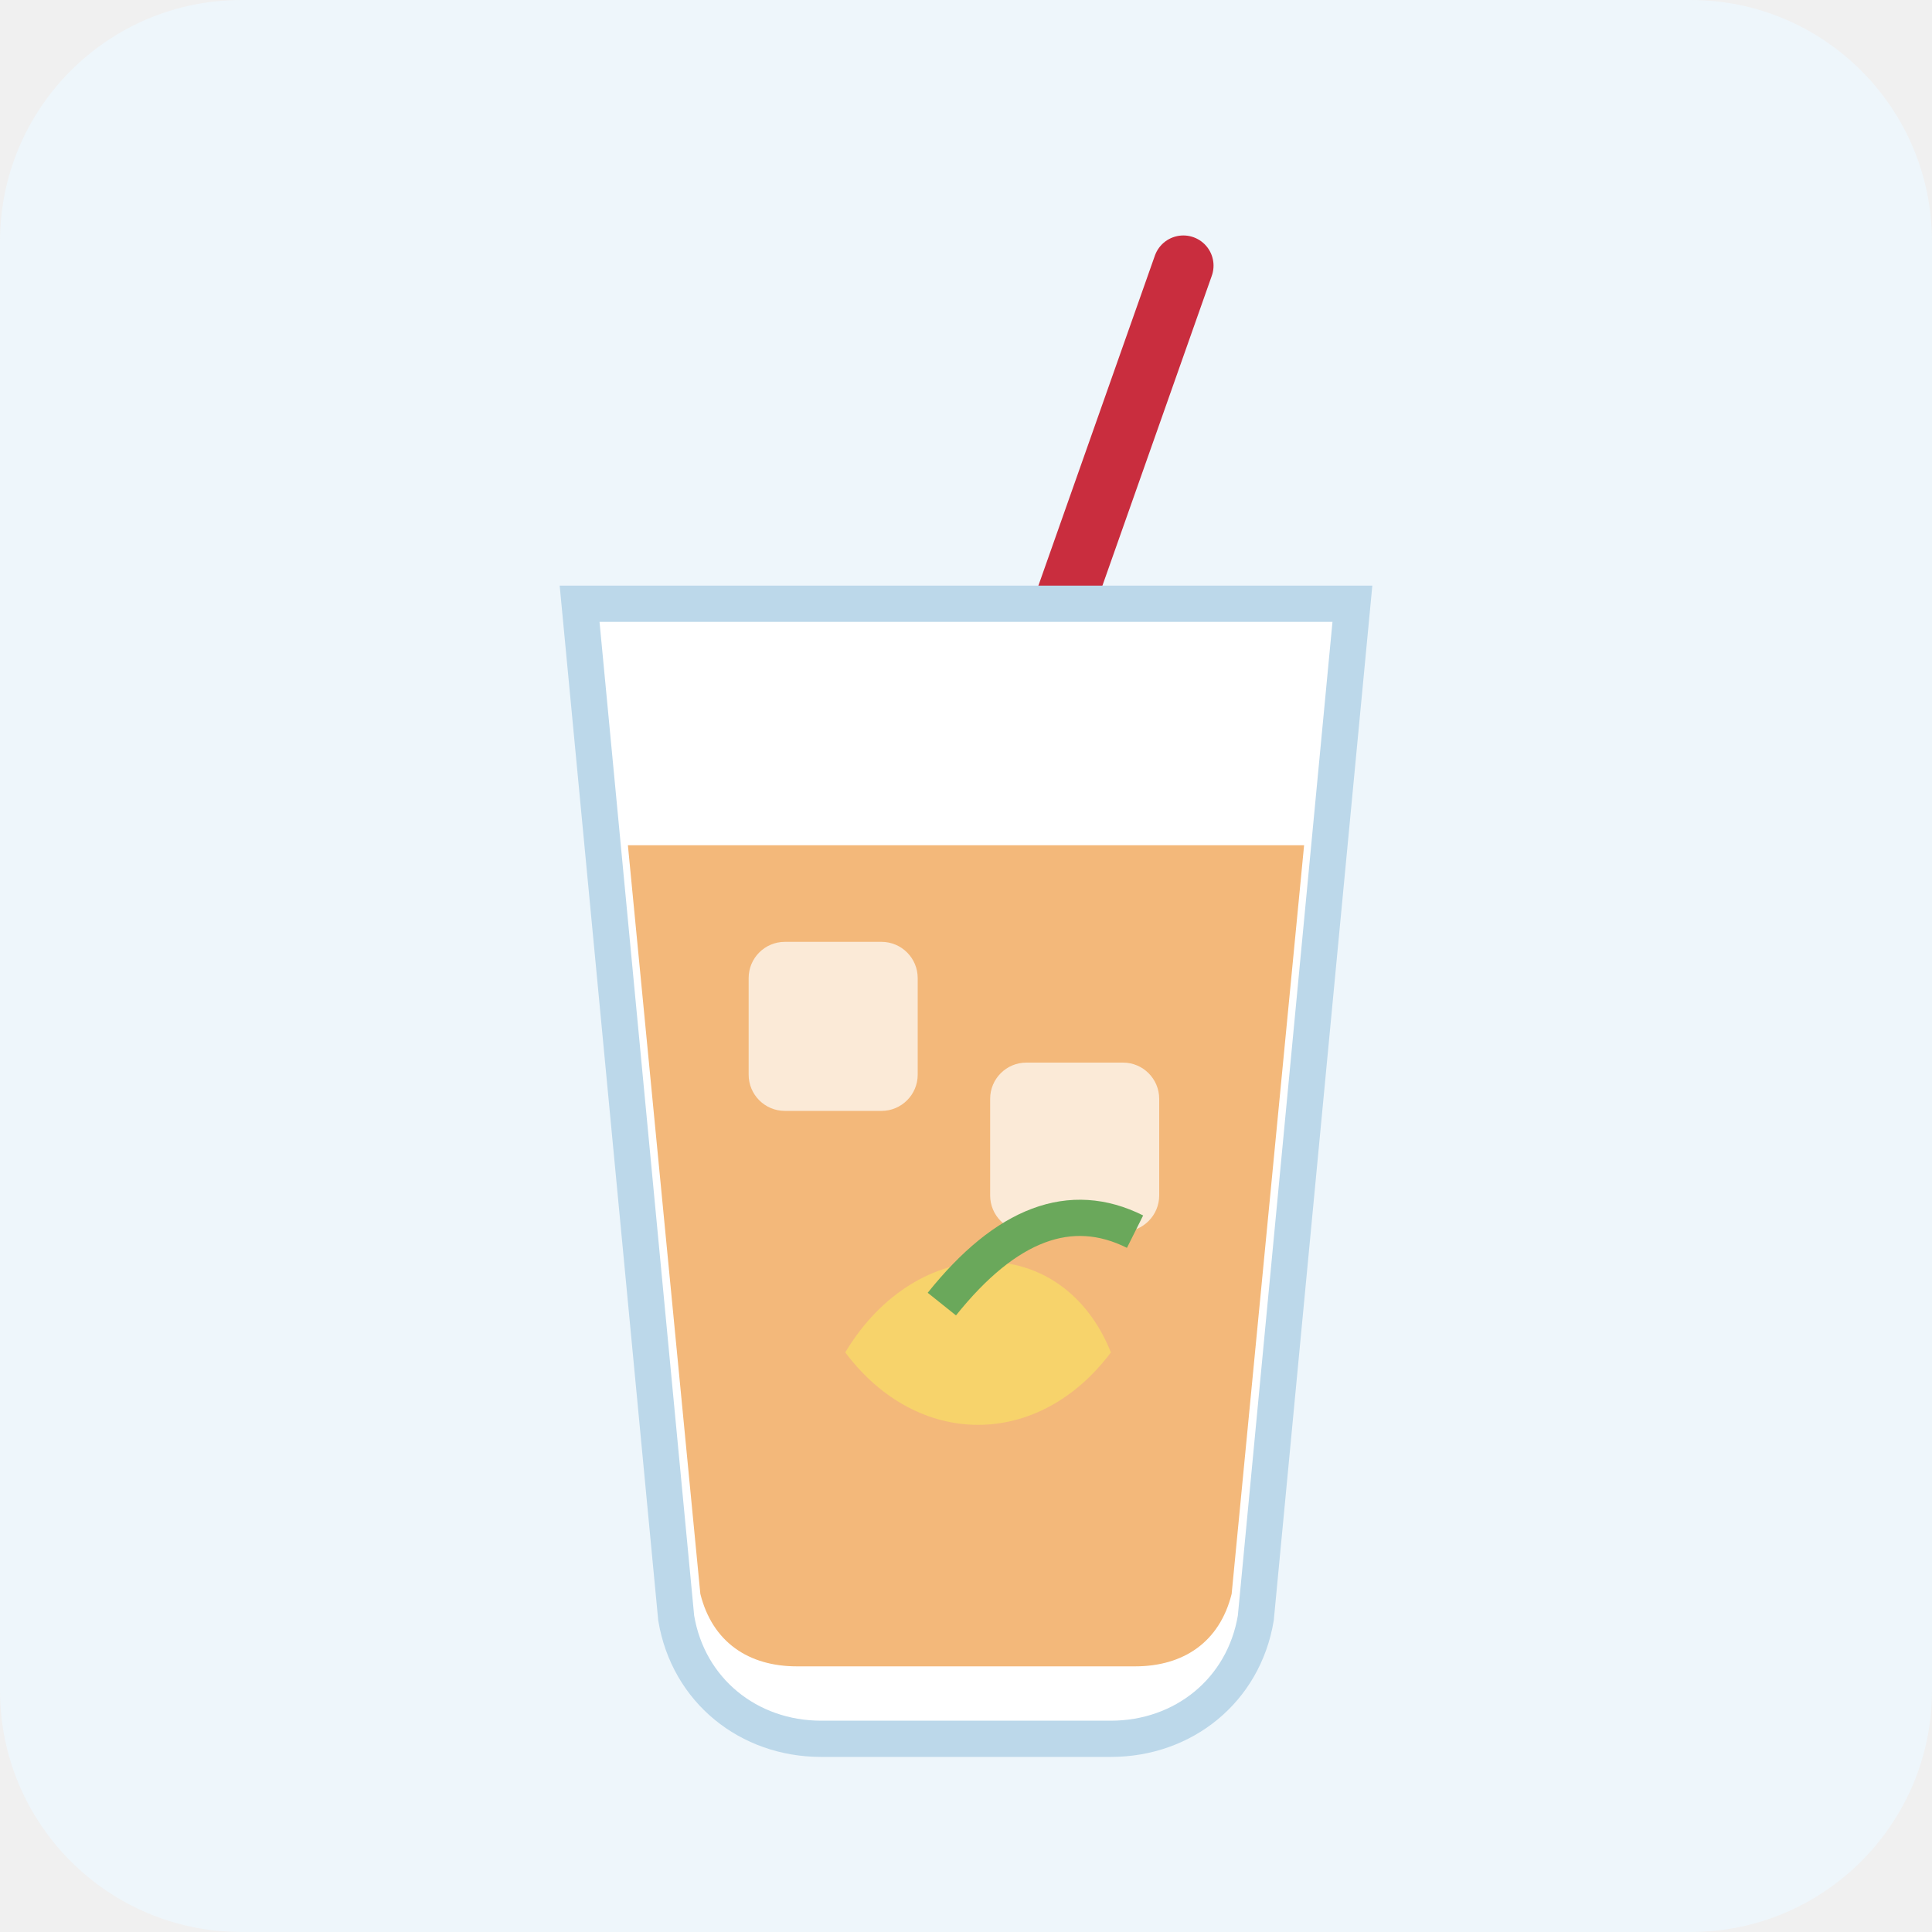
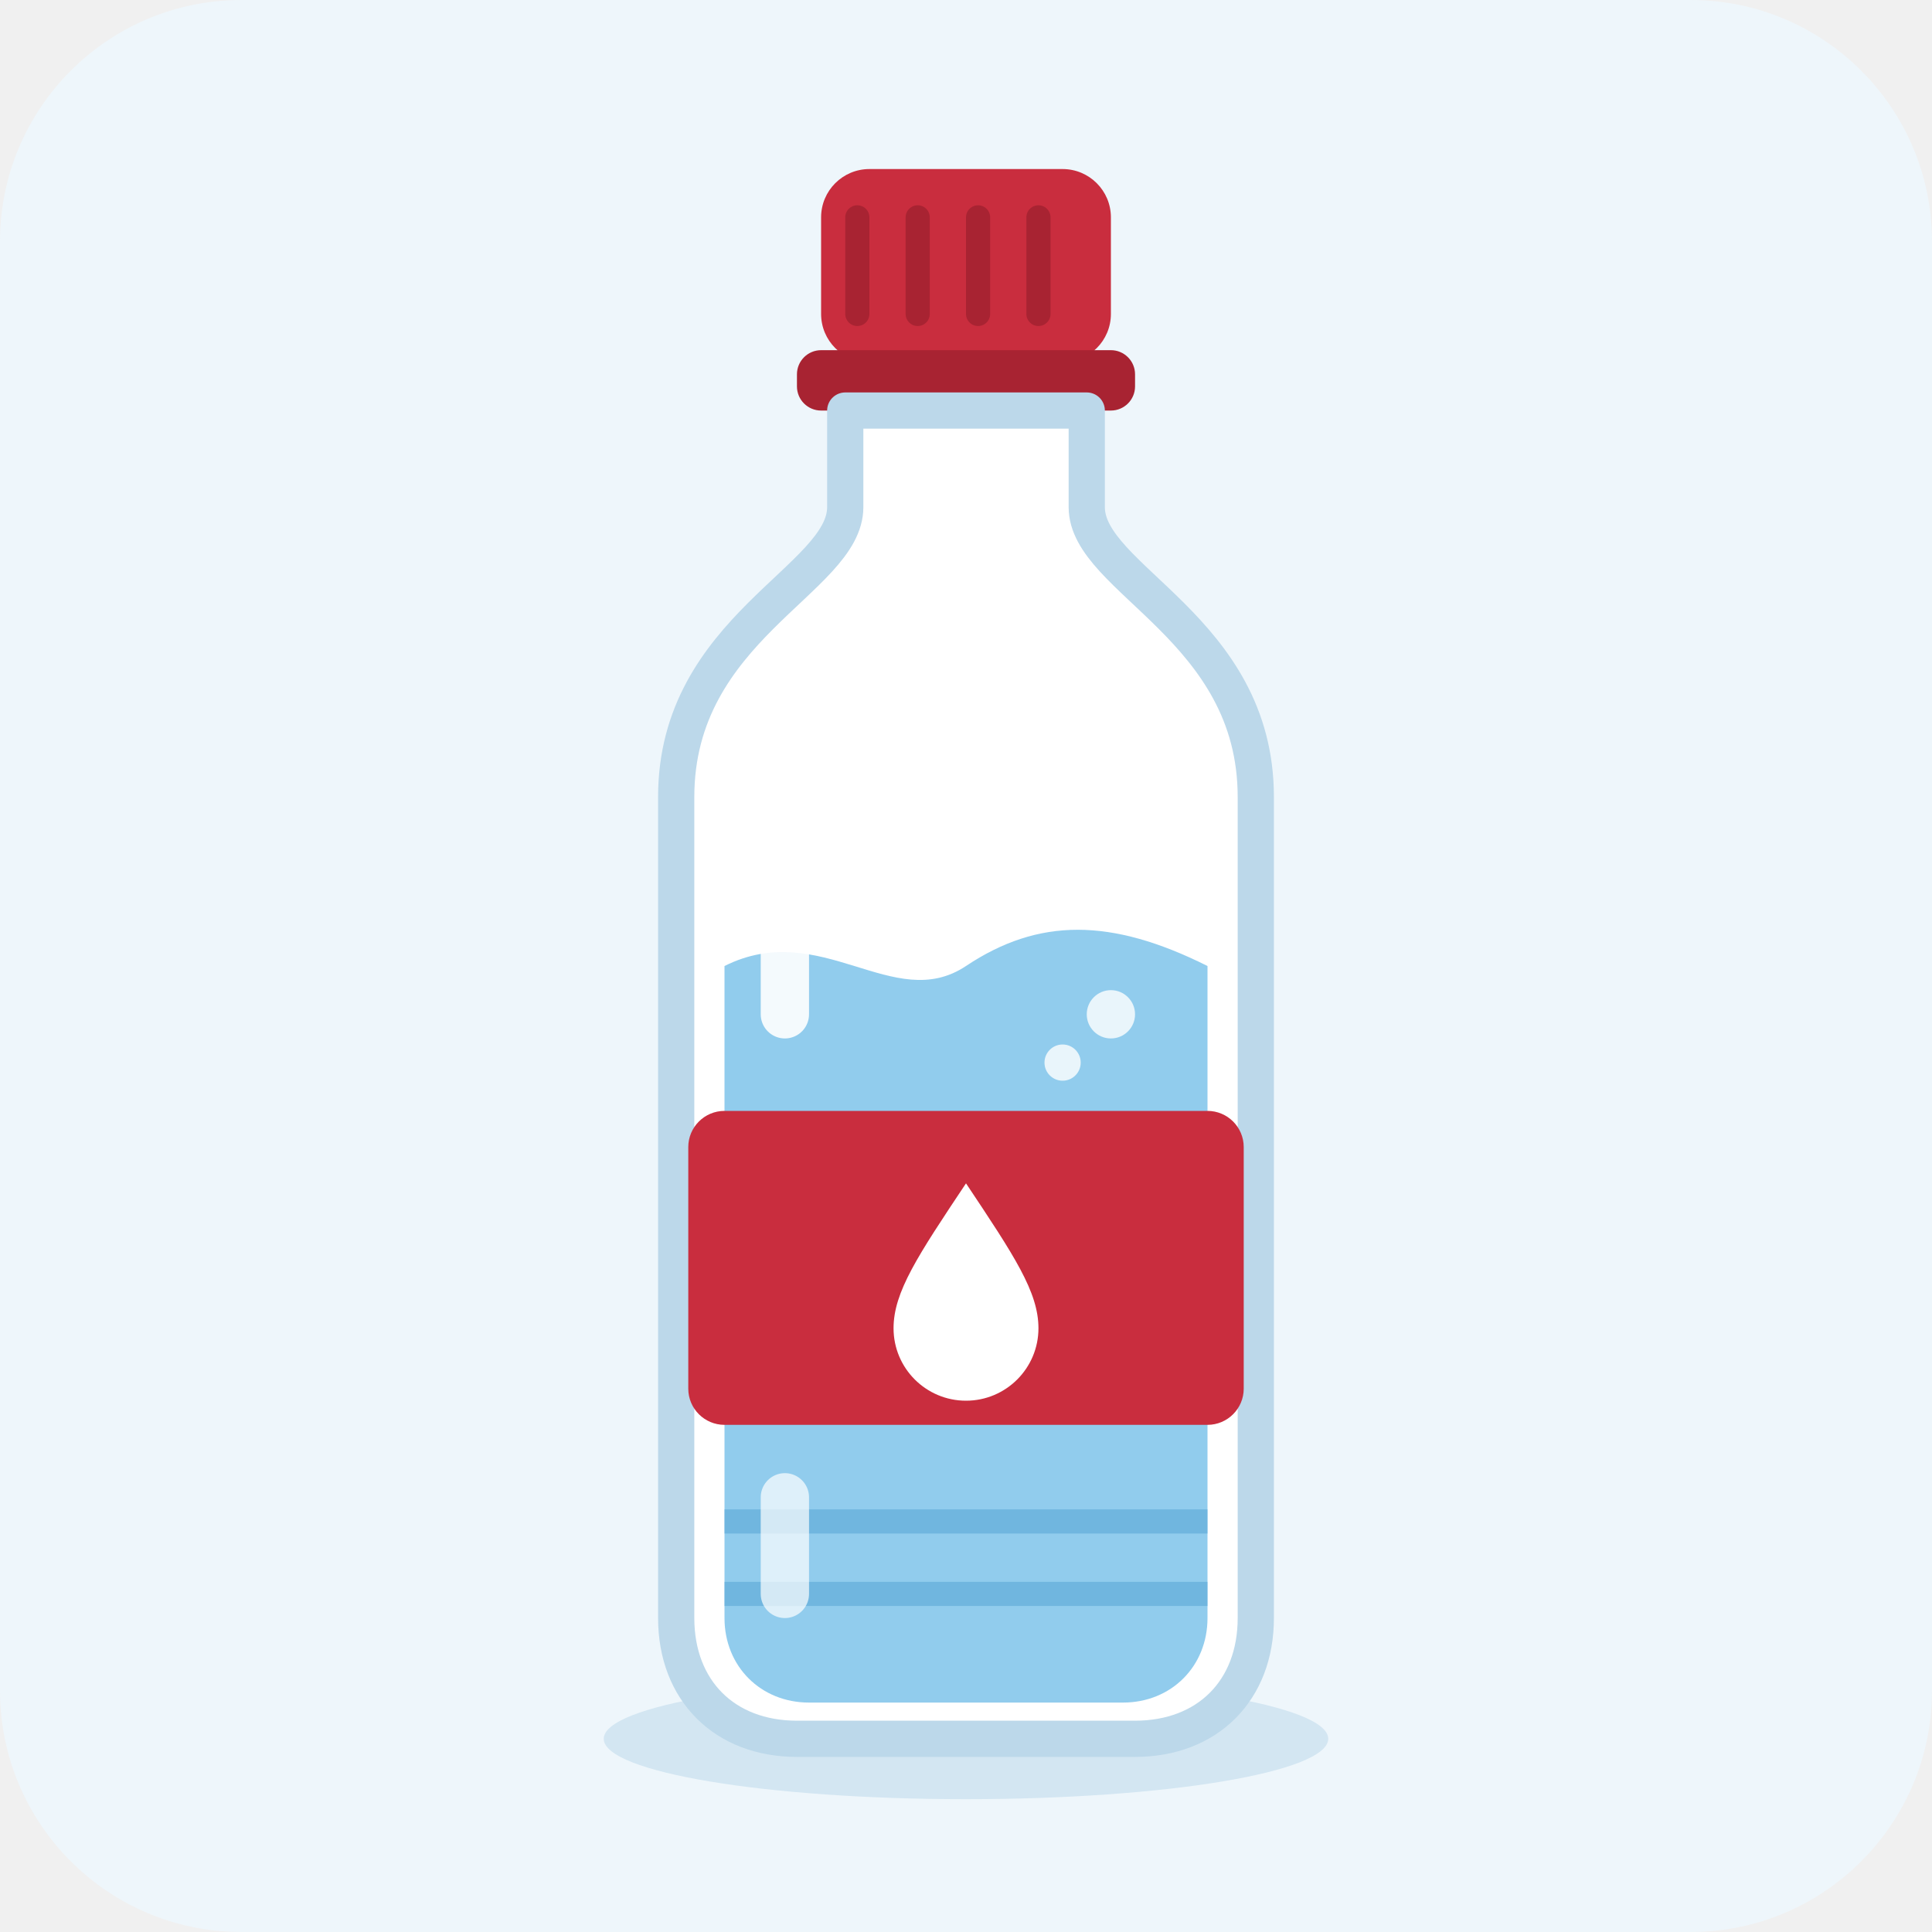
<svg xmlns="http://www.w3.org/2000/svg" viewBox="0 0 160 160" width="160" height="160" role="img" aria-label="Đồ uống">
  <rect width="160" height="160" rx="20" fill="#eef6fb" />
-   <path d="M98 22l-12 34" stroke="#c92d3e" stroke-width="5" stroke-linecap="round" />
-   <path d="M48 50h64l-8 84c-1 6-6 10-12 10H68c-6 0-11-4-12-10z" fill="#fff" stroke="#bcd8ea" stroke-width="3" />
-   <path d="M52 70h56l-6 62c-1 4-4 6-8 6H66c-4 0-7-2-8-6z" fill="#f2b06b" opacity=".9" />
-   <rect x="62" y="78" width="14" height="14" rx="3" fill="#fff" opacity=".7" />
-   <rect x="82" y="88" width="14" height="14" rx="3" fill="#fff" opacity=".7" />
-   <path d="M70 112c6-10 18-10 22 0-6 8-16 8-22 0z" fill="#f7d36b" />
-   <path d="M78 108q8-10 16-6" fill="none" stroke="#6aa85b" stroke-width="3" />
+   <ellipse cx="80" cy="144" rx="30" ry="5" fill="#d3e6f2" />
+   <rect x="68" y="14" width="24" height="16" rx="4" fill="#c92d3e" />
+   <path d="M71 18v8M76 18v8M81 18v8M86 18v8" stroke="#a82332" stroke-width="2" stroke-linecap="round" />
+   <rect x="66" y="29" width="28" height="5" rx="2" fill="#a82332" />
+   <path d="M70 34h20v8c0 6 14 10 14 24v68c0 6-4 10-10 10H66c-6 0-10-4-10-10V66c0-14 14-18 14-24z" fill="#ffffff" stroke="#bcd8ea" stroke-width="3" stroke-linejoin="round" />
+   <path d="M60 80c8-4 14 4 20 0s12-4 20 0v54c0 4-3 7-7 7H67c-4 0-7-3-7-7z" fill="#7ec3ea" opacity=".85" />
+   <rect x="57" y="92" width="46" height="26" rx="3" fill="#c92d3e" />
+   <path d="M80 98c-4 6-6 9-6 12a6 6 0 0 0 12 0c0-3-2-6-6-12z" fill="#ffffff" />
+   <path d="M60 126h40" stroke="#5aa7d6" stroke-width="2" opacity=".6" />
+   <path d="M60 132h40" stroke="#5aa7d6" stroke-width="2" opacity=".6" />
+   <path d="M65 64v20" stroke="#ffffff" stroke-width="4" stroke-linecap="round" opacity=".9" />
+   <path d="M65 124v8" stroke="#ffffff" stroke-width="4" stroke-linecap="round" opacity=".7" />
+   <circle cx="92" cy="84" r="2" fill="#ffffff" opacity=".8" />
+   <circle cx="88" cy="88" r="1.5" fill="#ffffff" opacity=".8" />
</svg>
